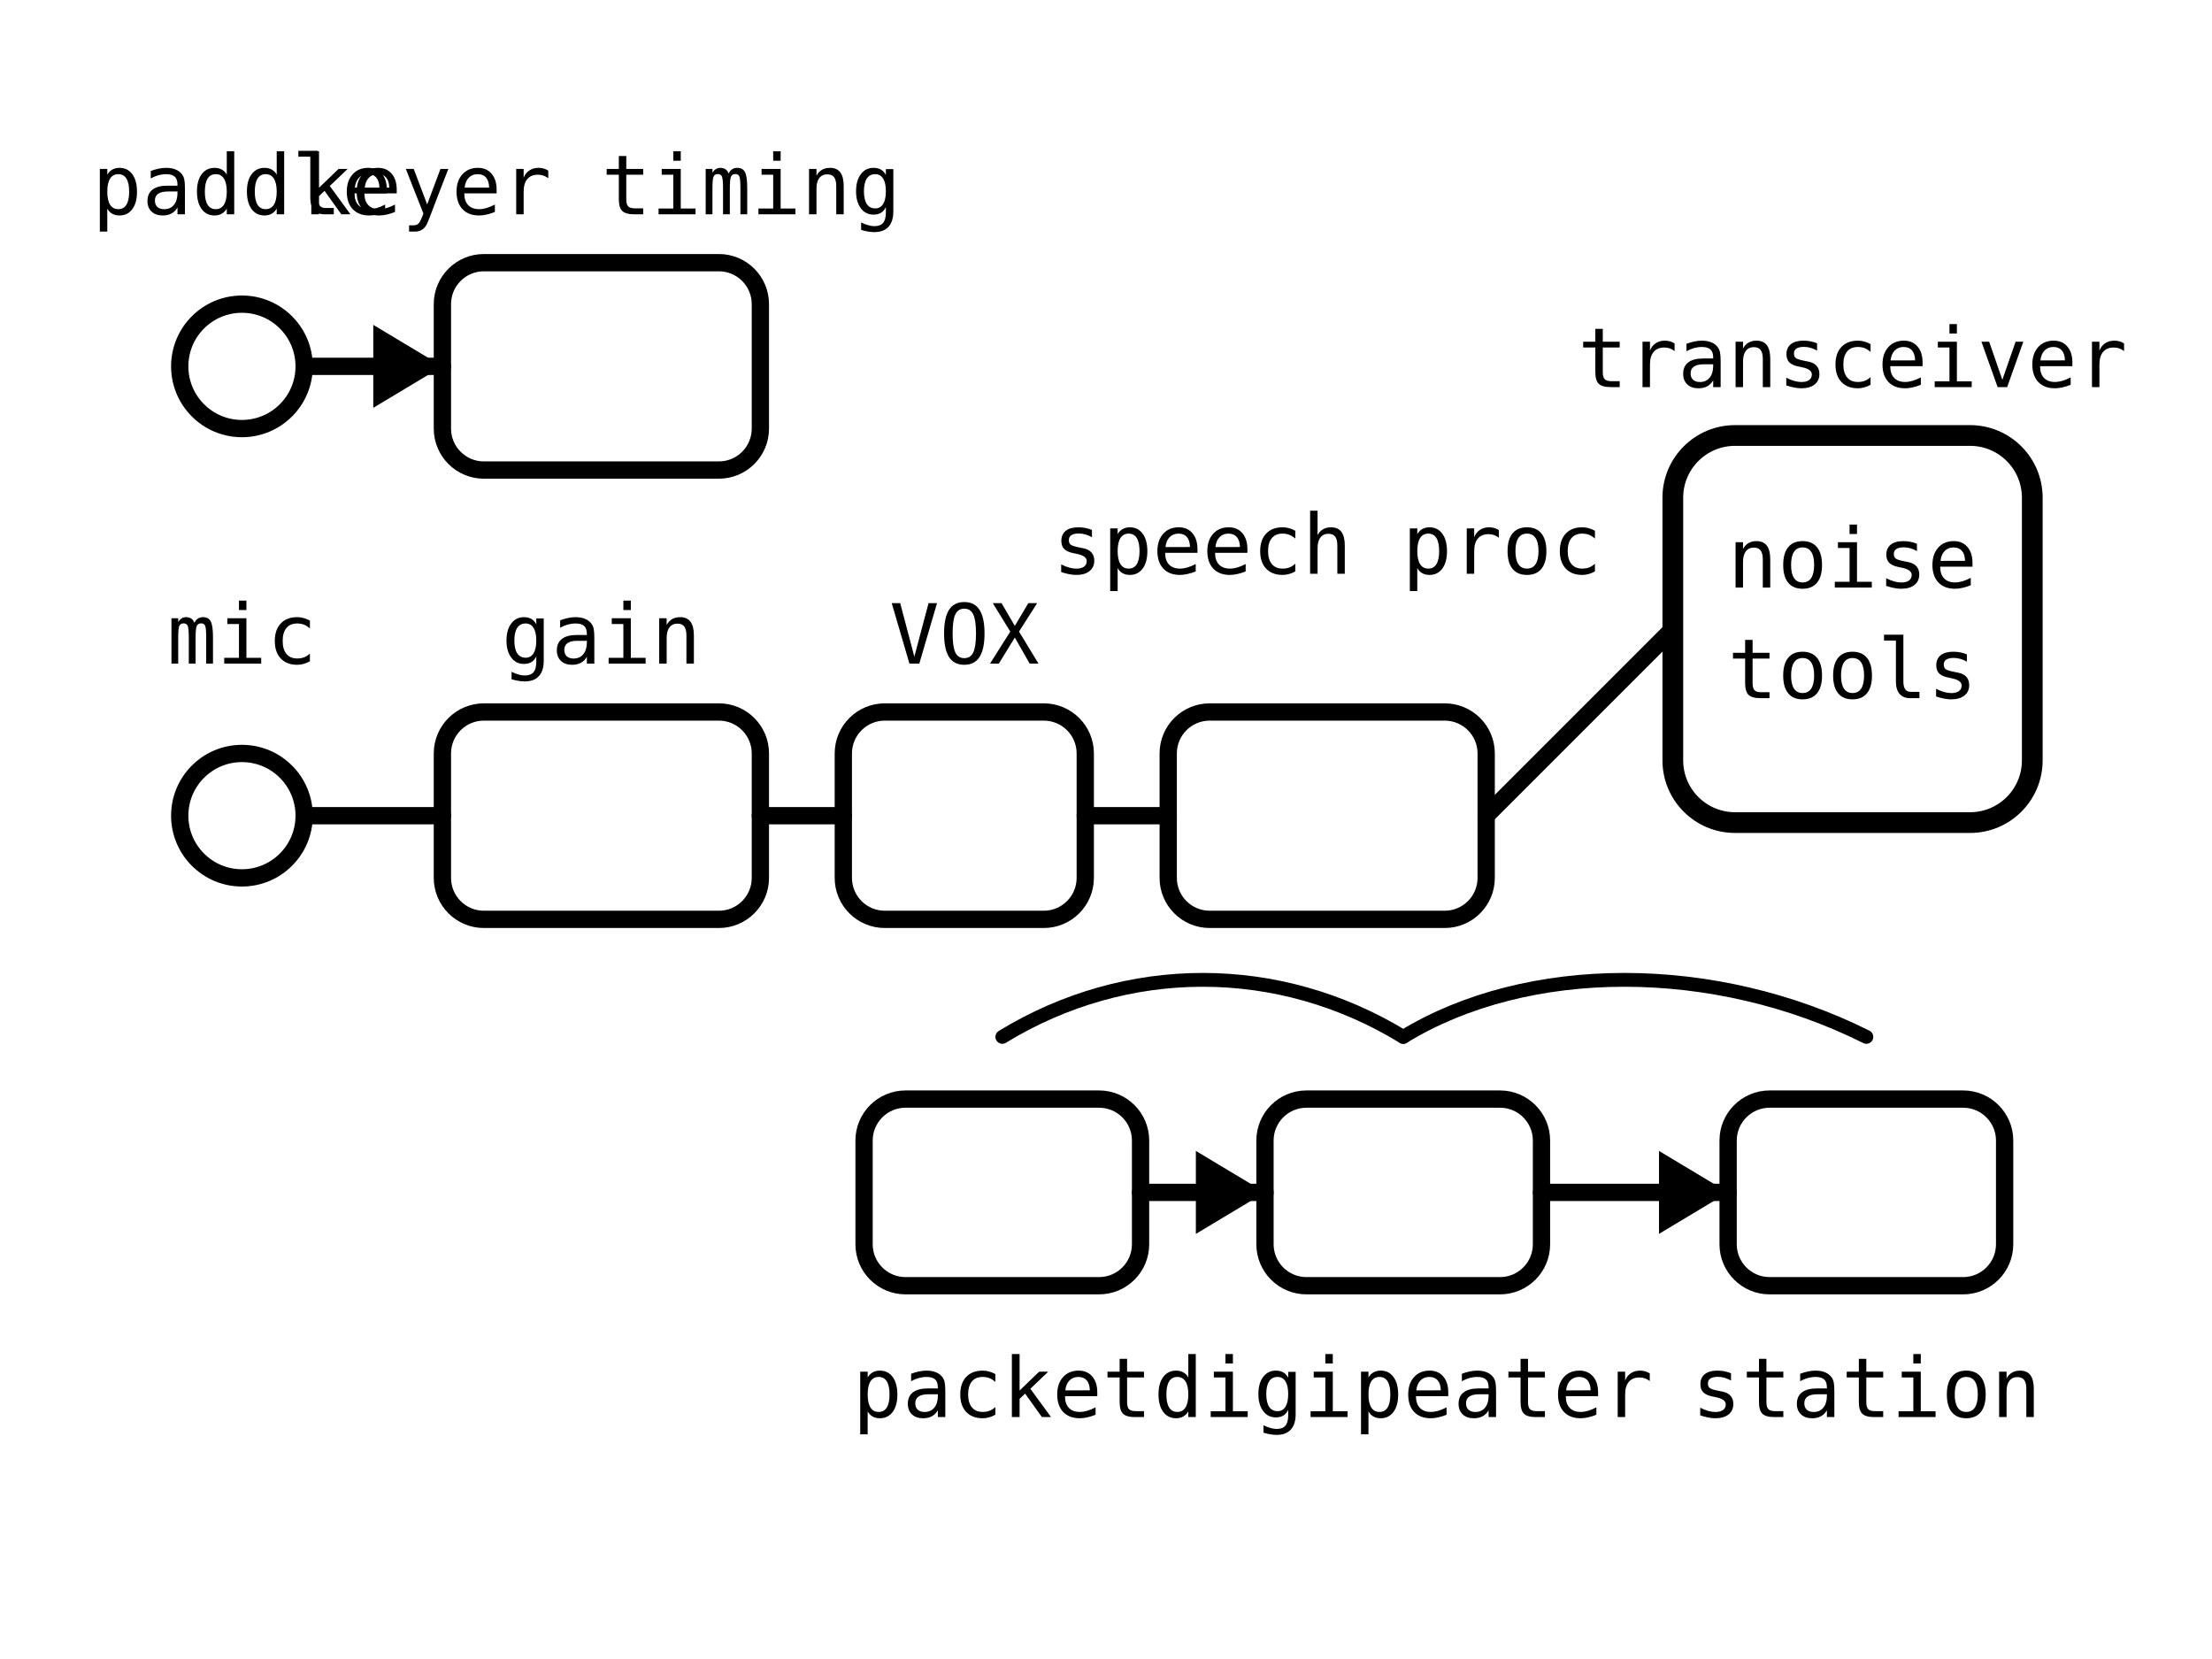
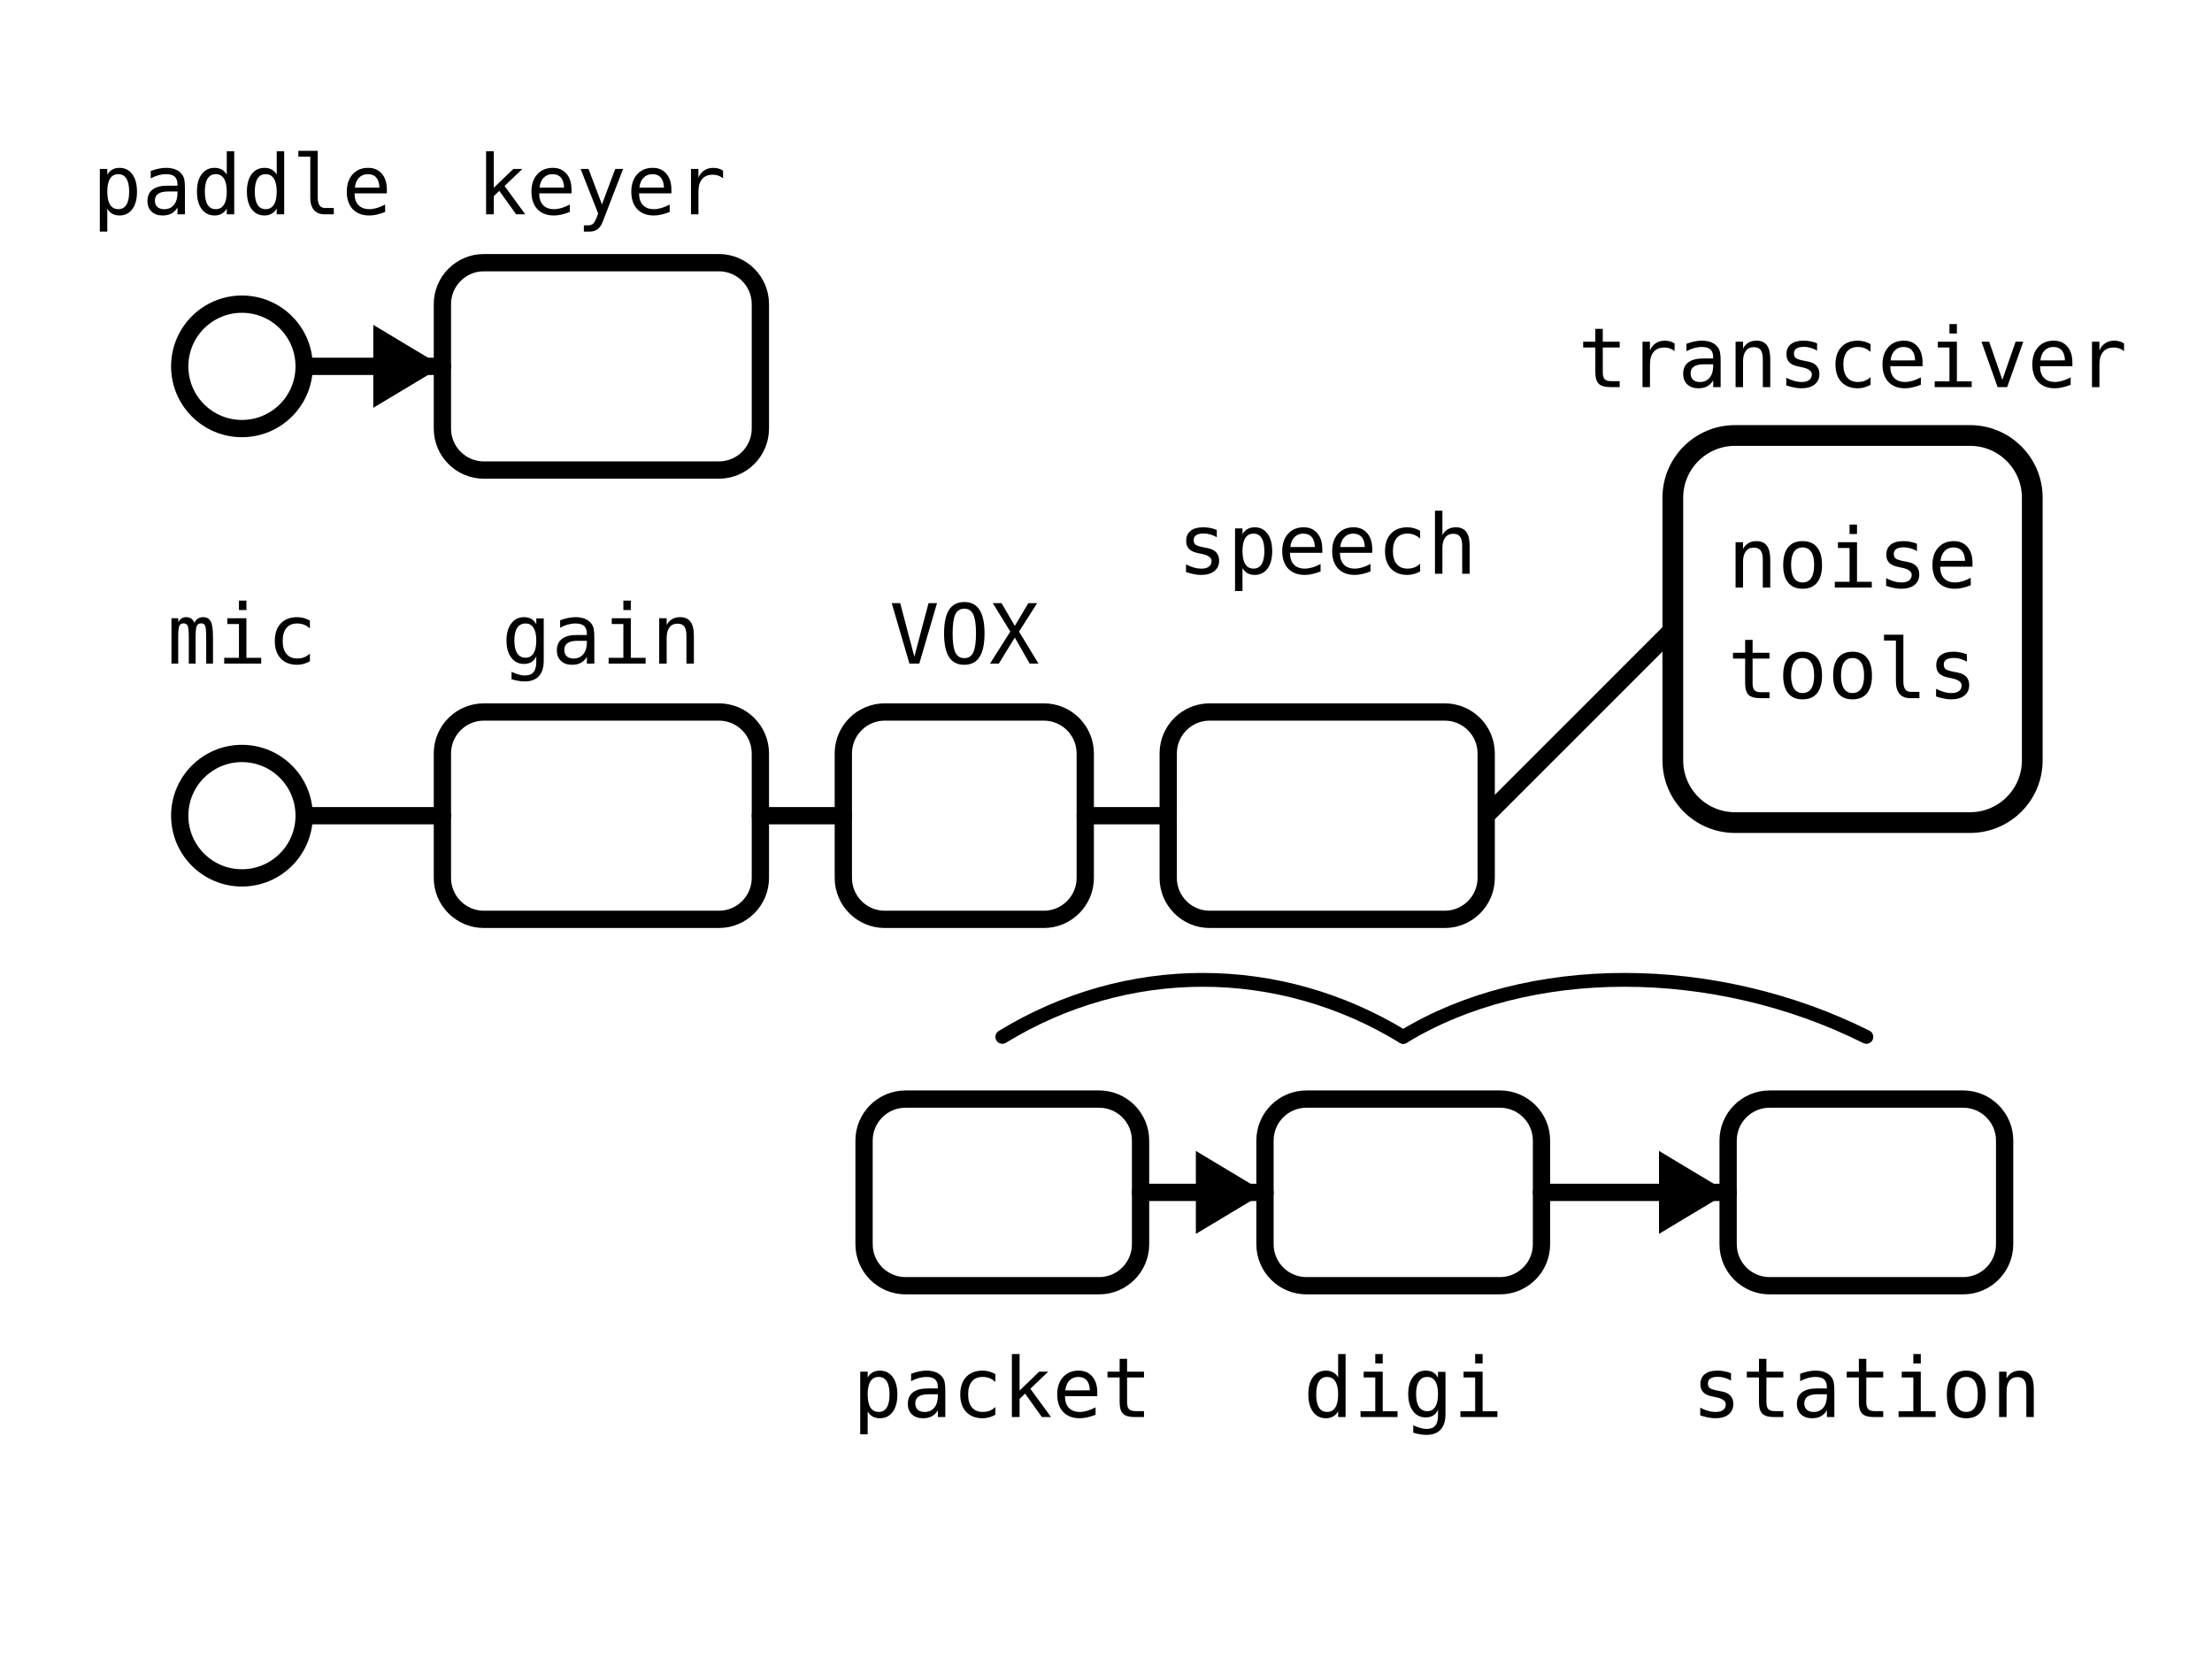
<svg xmlns="http://www.w3.org/2000/svg" id="controls-digital-voice-packet" viewBox="0 0 640 480" role="img">
  <g fill="none" stroke="currentColor" stroke-linecap="round" stroke-linejoin="round">
    <circle cx="70" cy="106" r="18" stroke-width="5" />
    <rect x="128" y="76" width="92" height="60" rx="12" ry="12" stroke-width="5" />
    <line x1="88" y1="106" x2="128" y2="106" stroke-width="5" />
    <polygon points="128,106 108,94 108,118" fill="currentColor" stroke="none" />
    <circle cx="70" cy="236" r="18" stroke-width="5" />
    <rect x="128" y="206" width="92" height="60" rx="12" ry="12" stroke-width="5" />
    <rect x="244" y="206" width="70" height="60" rx="12" ry="12" stroke-width="5" />
    <rect x="338" y="206" width="92" height="60" rx="12" ry="12" stroke-width="5" />
    <line x1="88" y1="236" x2="128" y2="236" stroke-width="5" />
    <line x1="220" y1="236" x2="244" y2="236" stroke-width="5" />
    <line x1="314" y1="236" x2="338" y2="236" stroke-width="5" />
    <rect x="484" y="126" width="104" height="112" rx="18" ry="18" stroke-width="6" />
    <line x1="430" y1="236" x2="484" y2="182" stroke-width="5" />
    <rect x="250" y="318" width="80" height="54" rx="12" ry="12" stroke-width="5" />
    <rect x="366" y="318" width="80" height="54" rx="12" ry="12" stroke-width="5" />
    <line x1="330" y1="345" x2="366" y2="345" stroke-width="5" />
    <polygon points="366,345 346,333 346,357" fill="currentColor" stroke="none" />
    <rect x="500" y="318" width="80" height="54" rx="12" ry="12" stroke-width="5" />
    <line x1="446" y1="345" x2="500" y2="345" stroke-width="5" />
    <polygon points="500,345 480,333 480,357" fill="currentColor" stroke="none" />
    <path d="M290 300 C326 278 370 278 406 300" stroke-width="4" />
    <path d="M406 300 C442 278 496 278 540 300" stroke-width="4" />
  </g>
  <g fill="currentColor" font-family="ui-monospace, SFMono-Regular, Menlo, Consolas, monospace" text-anchor="middle">
    <text x="70" y="62" font-size="24">paddle</text>
-     <text x="174" y="62" font-size="24">keyer timing</text>
+     <text x="174" y="62" font-size="24">keyer</text>
    <text x="70" y="192" font-size="24">mic</text>
    <text x="174" y="192" font-size="24">gain</text>
    <text x="279" y="192" font-size="24">VOX</text>
-     <text x="384" y="166" font-size="24">speech proc</text>
+     <text x="384" y="166" font-size="24">speech</text>
    <text x="536" y="112" font-size="24">transceiver</text>
    <text x="536" y="170" font-size="24">noise</text>
    <text x="536" y="202" font-size="24">tools</text>
    <text x="290" y="410" font-size="24">packet</text>
-     <text x="406" y="410" font-size="24">digipeater</text>
+     <text x="406" y="410" font-size="24">digi</text>
    <text x="540" y="410" font-size="24">station</text>
  </g>
</svg>
